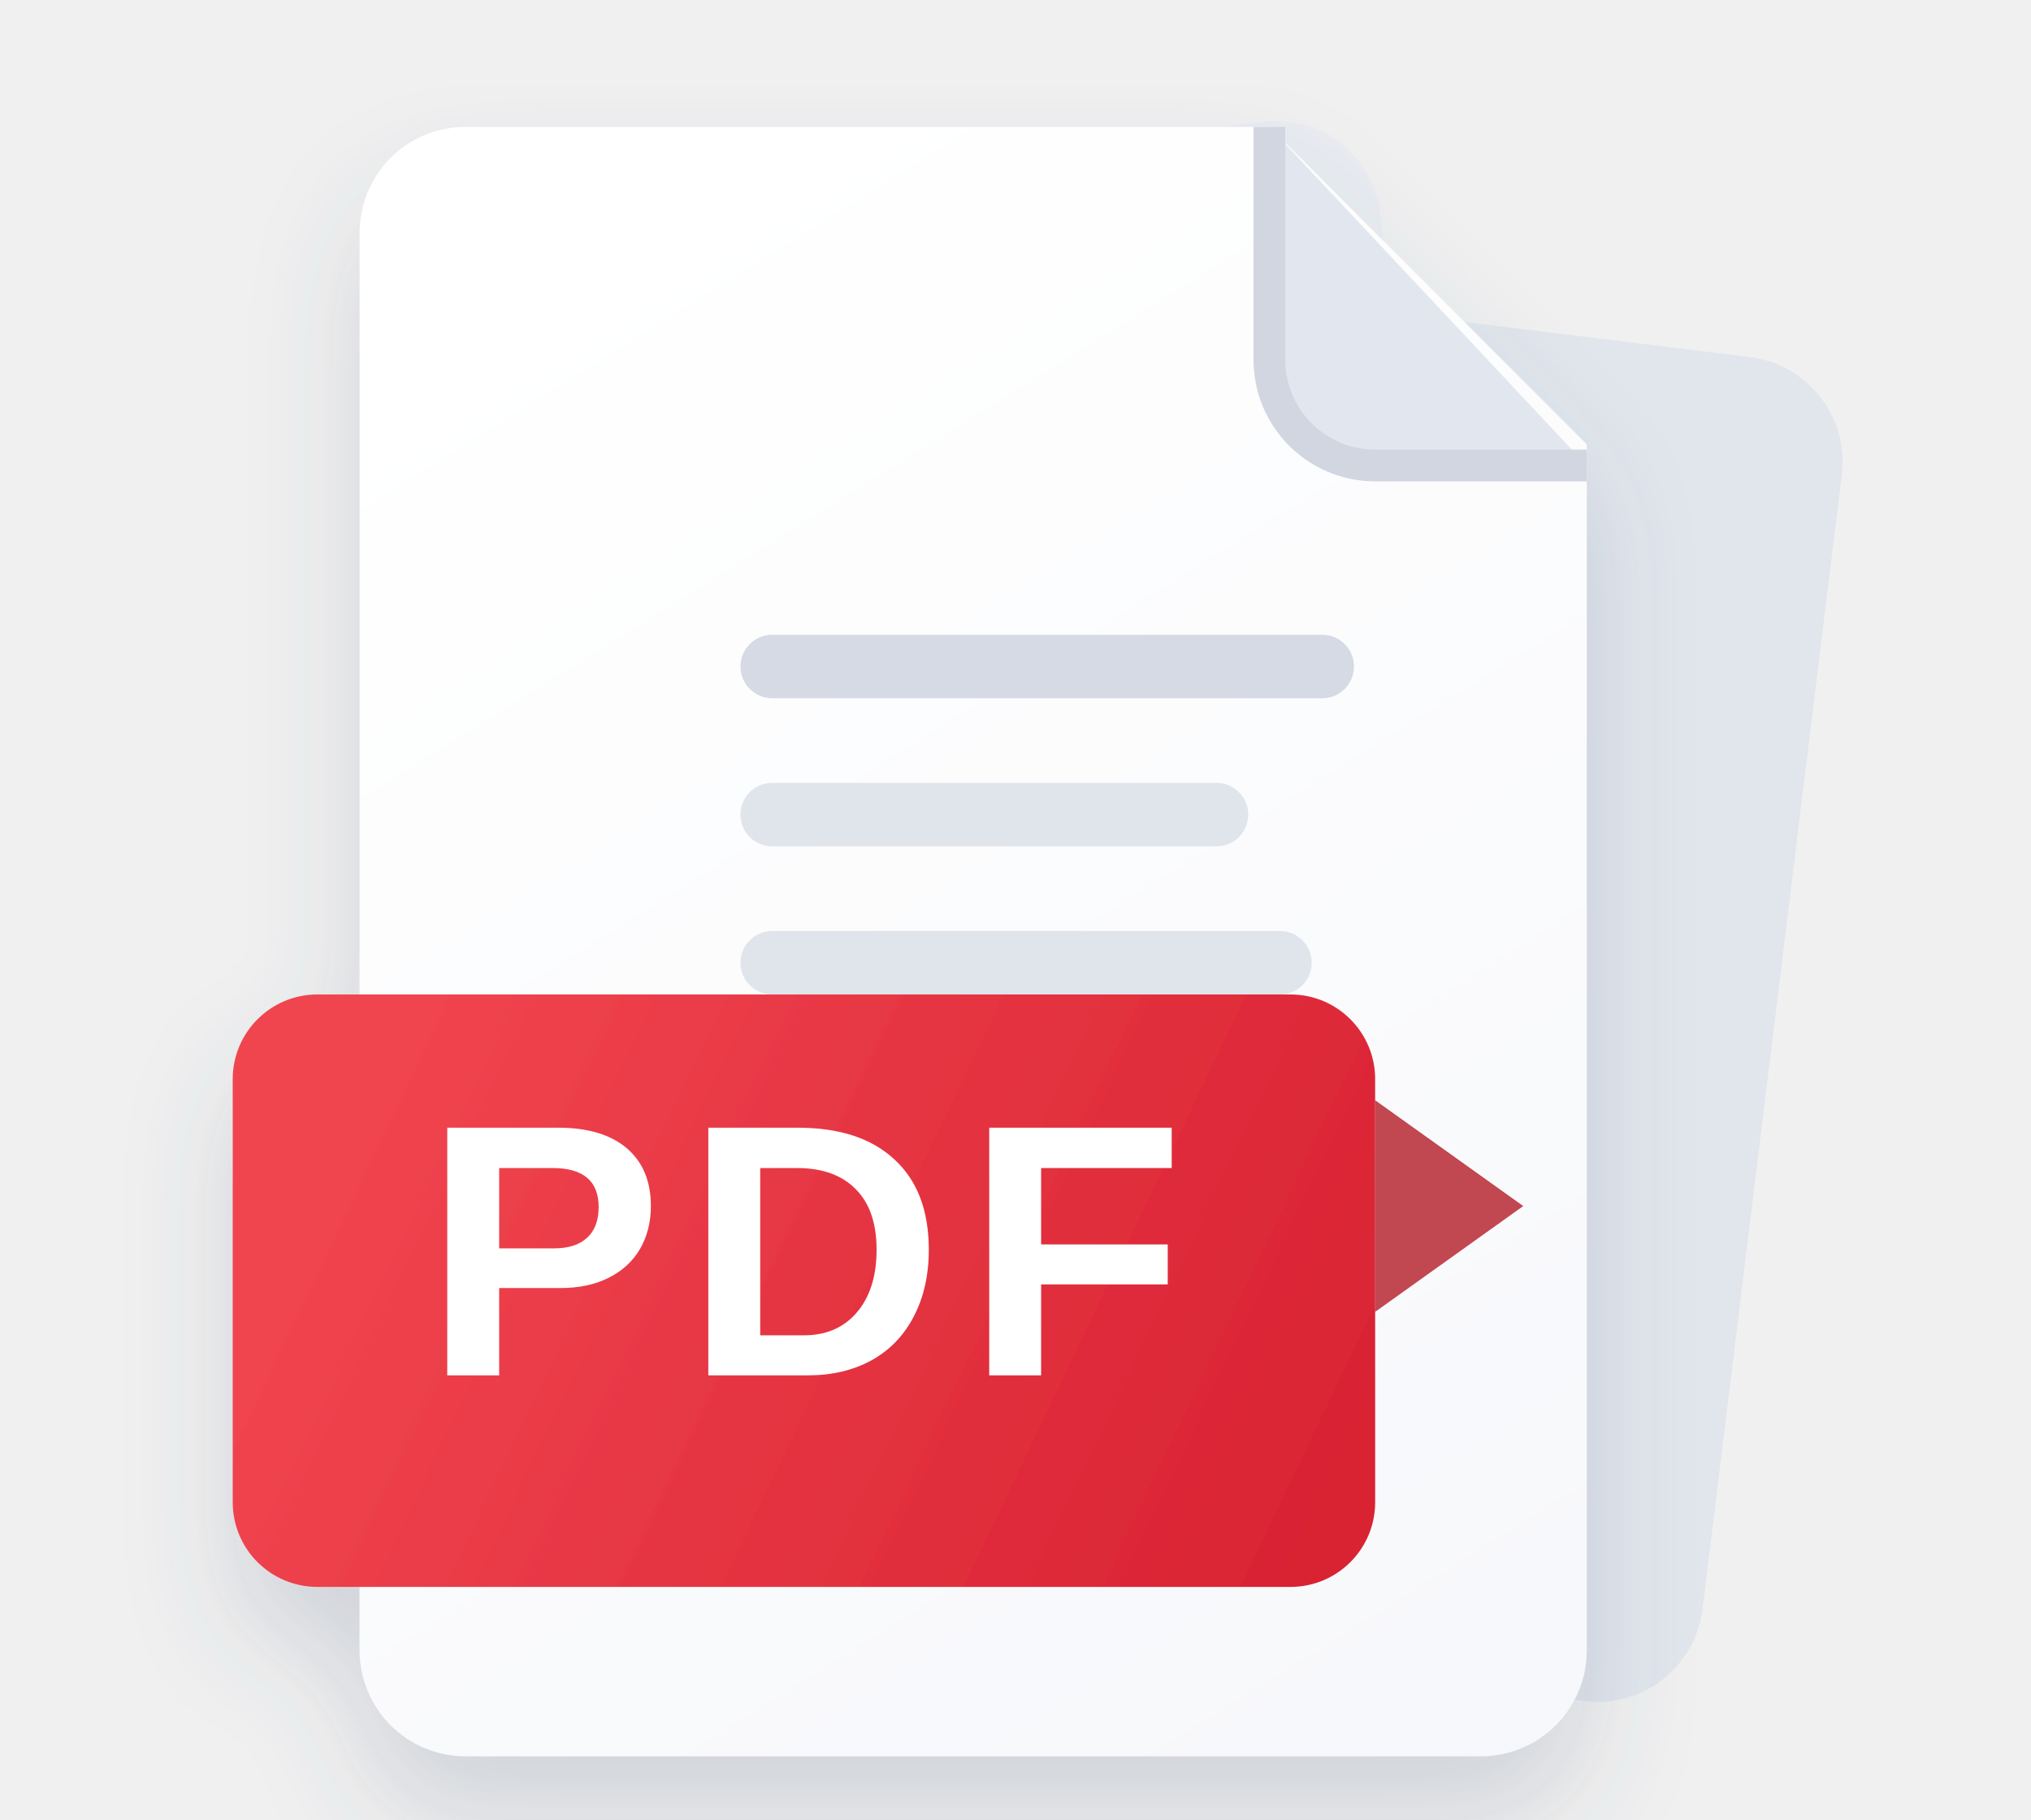
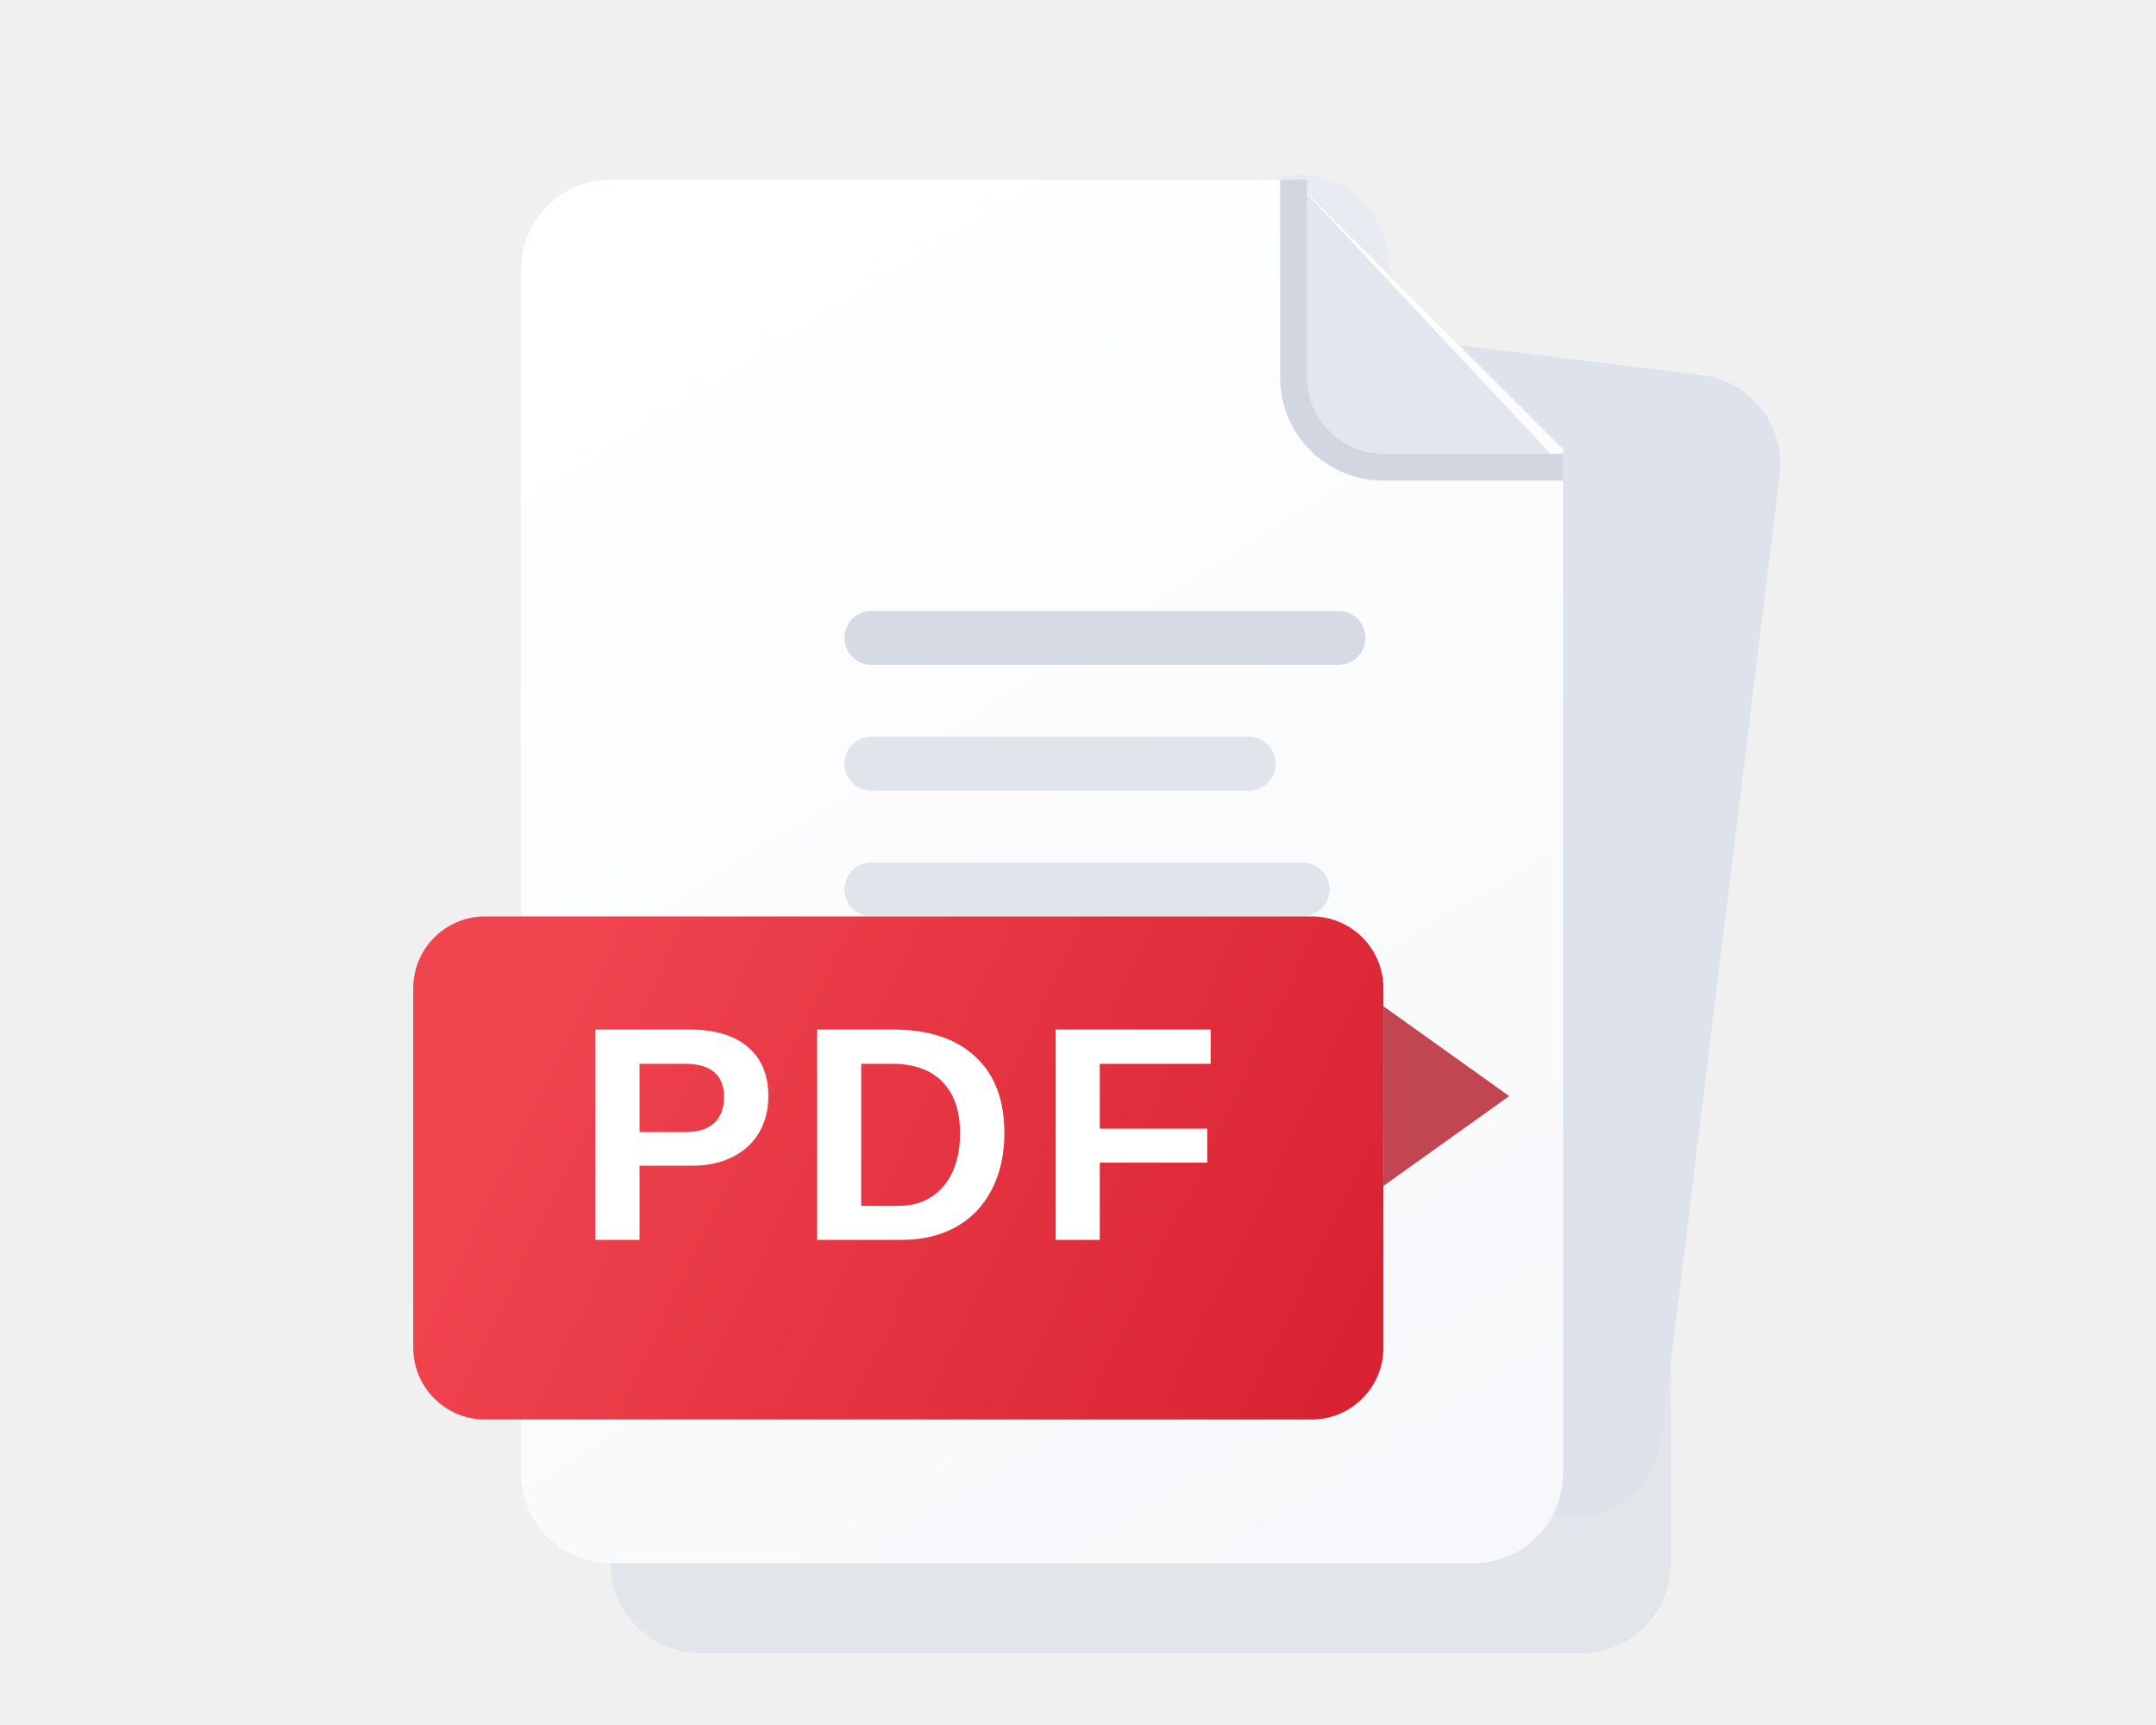
- <svg xmlns="http://www.w3.org/2000/svg" viewBox="12 4 96 86" fill="none">
+ <svg xmlns="http://www.w3.org/2000/svg" viewBox="0 0 120 96" fill="none" shape-rendering="geometricPrecision" text-rendering="geometricPrecision">
  <defs>
-     <filter id="shadow" x="8" y="5" width="104" height="90" filterUnits="userSpaceOnUse" color-interpolation-filters="sRGB">
-       <feDropShadow dx="0" dy="3" stdDeviation="2.5" flood-color="#52607A" flood-opacity="0.18" />
-     </filter>
    <linearGradient id="sheet" x1="39" y1="15" x2="82" y2="84" gradientUnits="userSpaceOnUse">
      <stop stop-color="#FFFFFF" />
      <stop offset="1" stop-color="#F7F8FB" />
    </linearGradient>
    <linearGradient id="label" x1="31" y1="54" x2="75" y2="75" gradientUnits="userSpaceOnUse">
      <stop stop-color="#F0444F" />
      <stop offset="1" stop-color="#D92333" />
    </linearGradient>
  </defs>
-   <g opacity="0.78">
-     <rect x="55" y="16" width="45" height="64" rx="5" fill="#DDE2EB" transform="rotate(7 55 16)" />
-     <rect x="29" y="15" width="48" height="67" rx="5" fill="#E8EBF1" transform="rotate(-7 29 15)" />
-   </g>
-   <g filter="url(#shadow)">
-     <path d="M34 10h38l15 15v57a5 5 0 0 1-5 5H34a5 5 0 0 1-5-5V15a5 5 0 0 1 5-5Z" fill="url(#sheet)" />
-     <path d="M72 10v12a4 4 0 0 0 4 4h11L72 10Z" fill="#E2E6EE" />
-     <path d="M72 10v11a5 5 0 0 0 5 5h10" stroke="#D1D6E0" stroke-width="1.5" />
-     <rect x="47" y="34" width="29" height="3" rx="1.5" fill="#D5DAE4" />
-     <rect x="47" y="41" width="24" height="3" rx="1.5" fill="#E0E4EB" />
-     <rect x="47" y="48" width="27" height="3" rx="1.5" fill="#E0E4EB" />
-     <path d="M23 55a4 4 0 0 1 4-4h46a4 4 0 0 1 4 4v20a4 4 0 0 1-4 4H27a4 4 0 0 1-4-4V55Z" fill="url(#label)" />
-     <path d="m77 56 7 5-7 5V56Z" fill="#B51E2C" opacity="0.82" />
-     <text x="50" y="69" fill="white" font-family="Arial, sans-serif" font-size="17" font-weight="700" letter-spacing="1" text-anchor="middle">PDF</text>
-   </g>
+   <path d="M37 13h39l15 15v56a5 5 0 0 1-5 5H37a5 5 0 0 1-5-5V18a5 5 0 0 1 5-5Z" fill="#BBC4D3" opacity="0.26" transform="translate(2 3)" />
+   <rect x="55" y="16" width="45" height="64" rx="5" fill="#DDE2EB" transform="rotate(7 55 16)" />
+   <rect x="29" y="15" width="48" height="67" rx="5" fill="#E8EBF1" transform="rotate(-7 29 15)" />
+   <path d="M34 10h38l15 15v57a5 5 0 0 1-5 5H34a5 5 0 0 1-5-5V15a5 5 0 0 1 5-5Z" fill="url(#sheet)" />
+   <path d="M72 10v12a4 4 0 0 0 4 4h11L72 10Z" fill="#E2E6EE" />
+   <path d="M72 10v11a5 5 0 0 0 5 5h10" stroke="#D1D6E0" stroke-width="1.5" vector-effect="non-scaling-stroke" />
+   <rect x="47" y="34" width="29" height="3" rx="1.5" fill="#D5DAE4" />
+   <rect x="47" y="41" width="24" height="3" rx="1.5" fill="#E0E4EB" />
+   <rect x="47" y="48" width="27" height="3" rx="1.5" fill="#E0E4EB" />
+   <path d="M23 55a4 4 0 0 1 4-4h46a4 4 0 0 1 4 4v20a4 4 0 0 1-4 4H27a4 4 0 0 1-4-4V55Z" fill="url(#label)" />
+   <path d="m77 56 7 5-7 5V56Z" fill="#B51E2C" opacity="0.82" />
+   <text x="50" y="69" fill="#FFFFFF" font-family="Arial, Helvetica, sans-serif" font-size="17" font-weight="700" letter-spacing="1" text-anchor="middle">PDF</text>
</svg>
